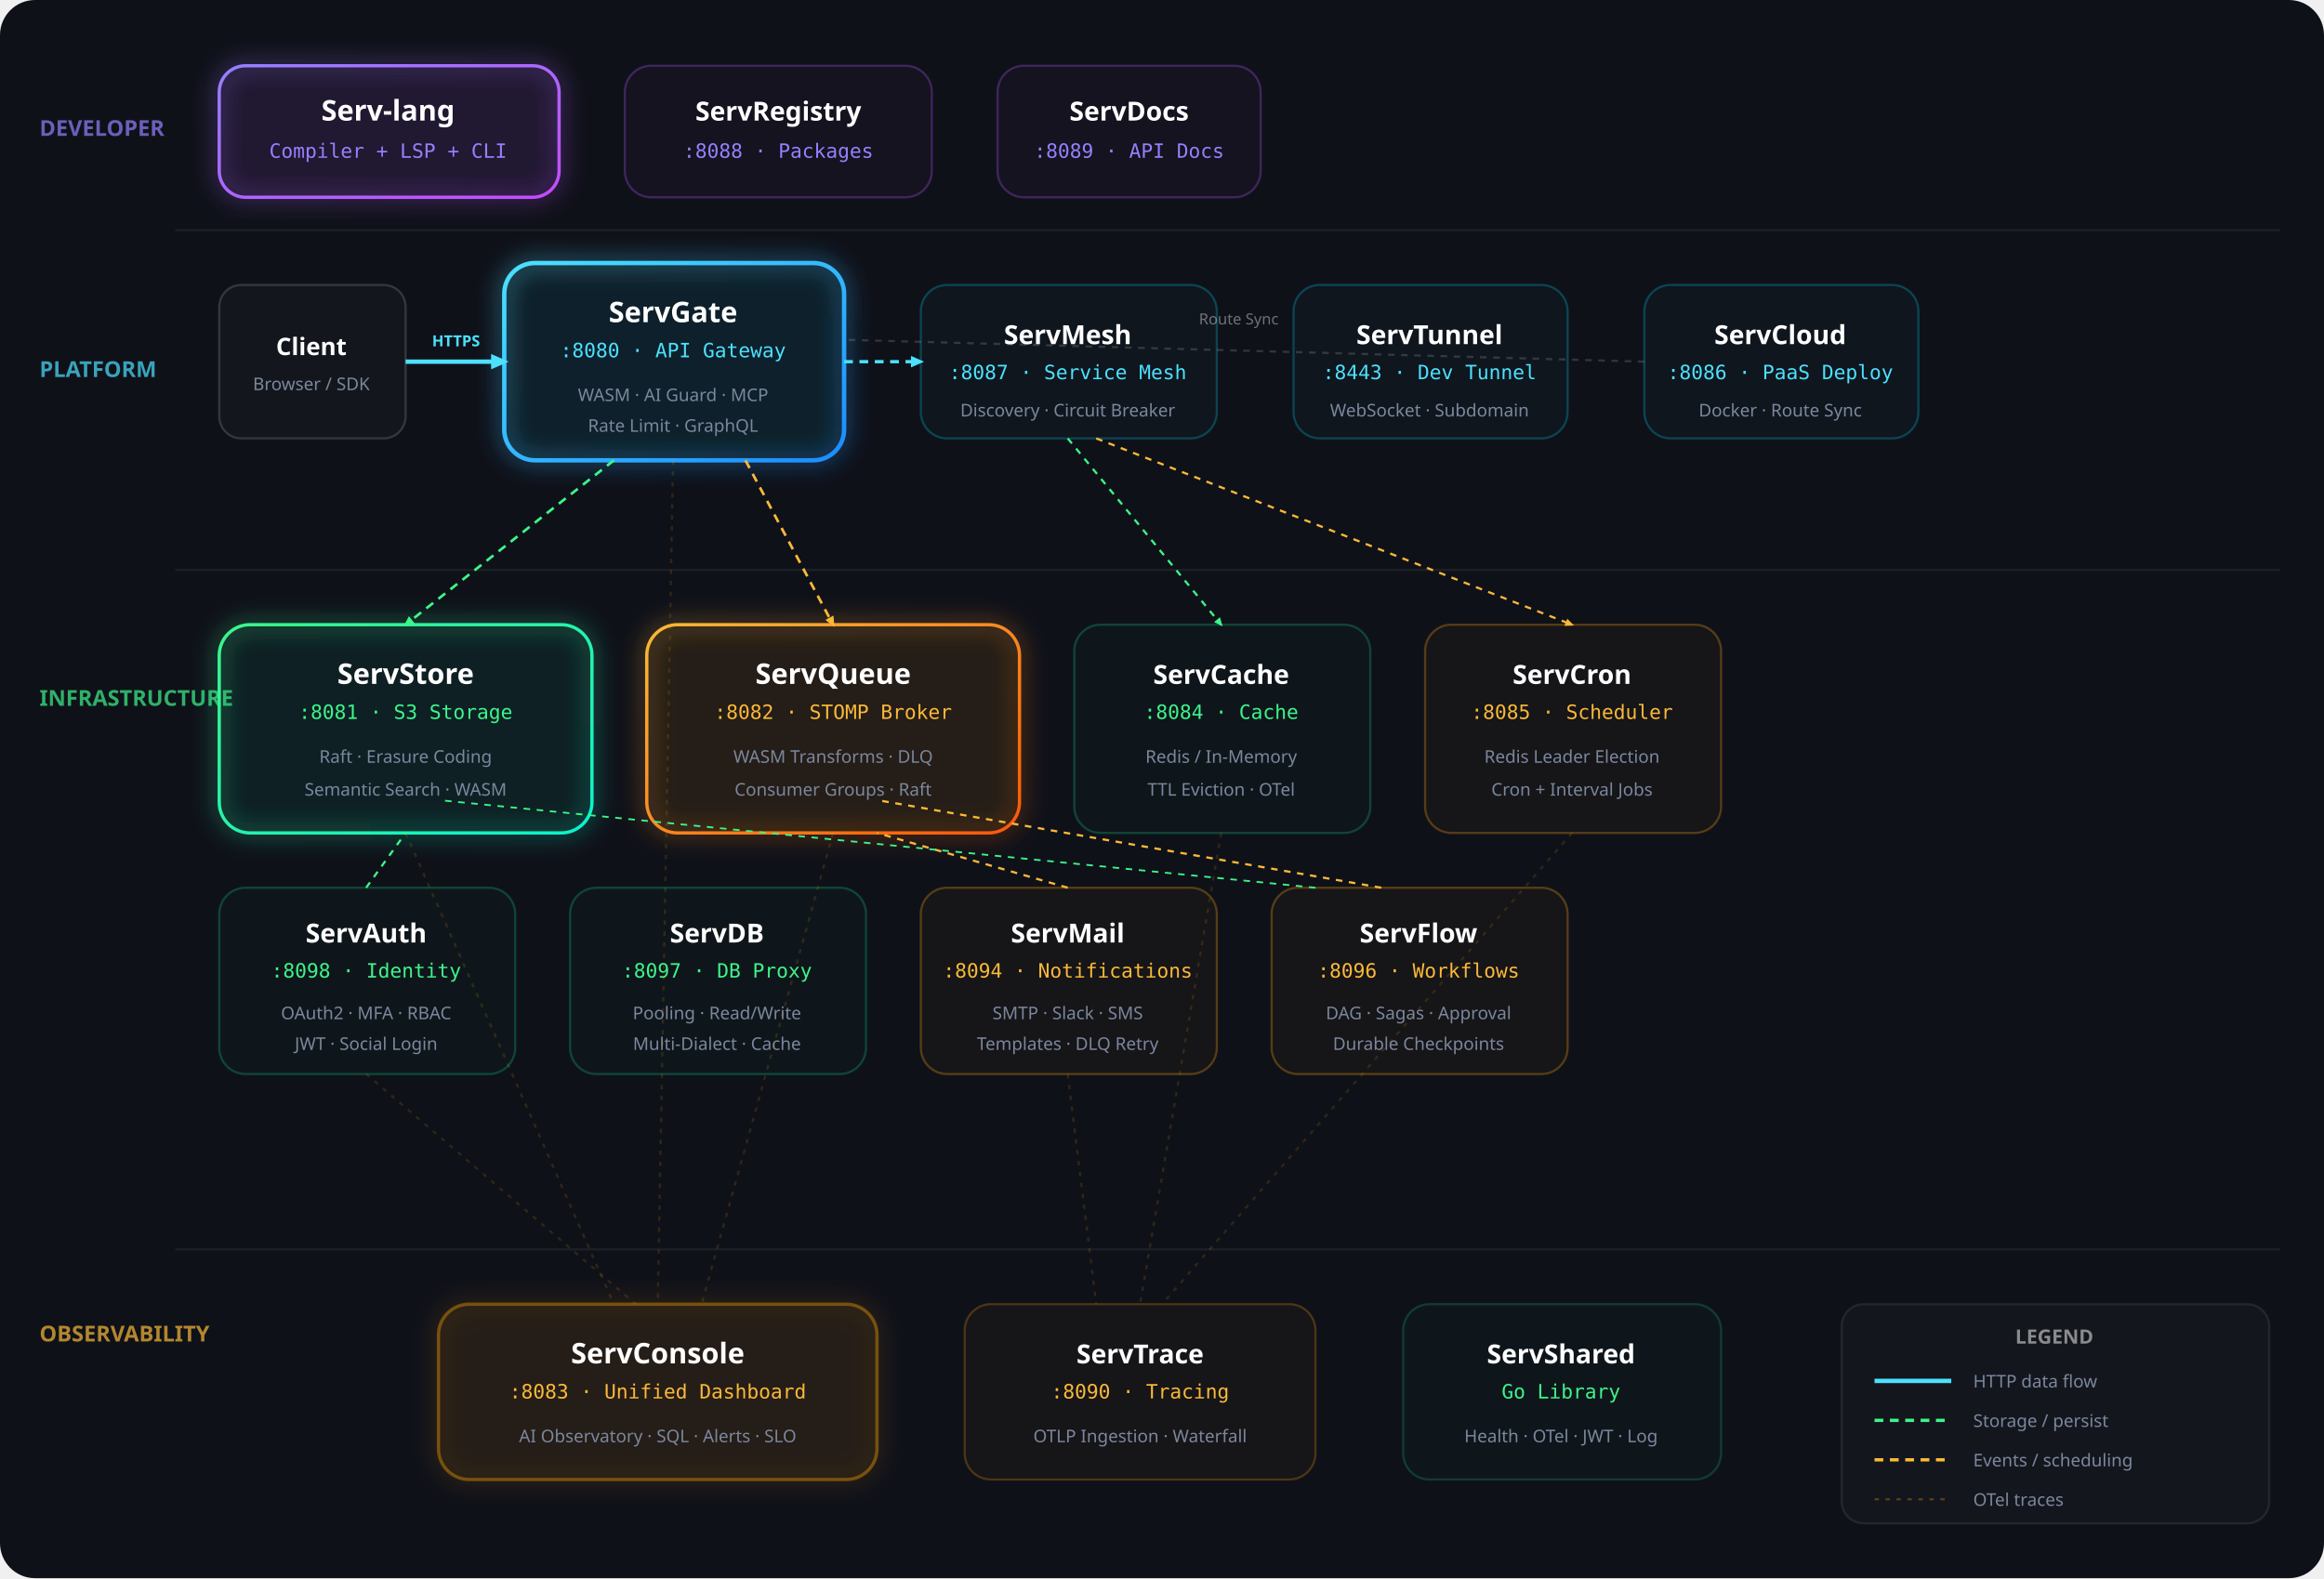
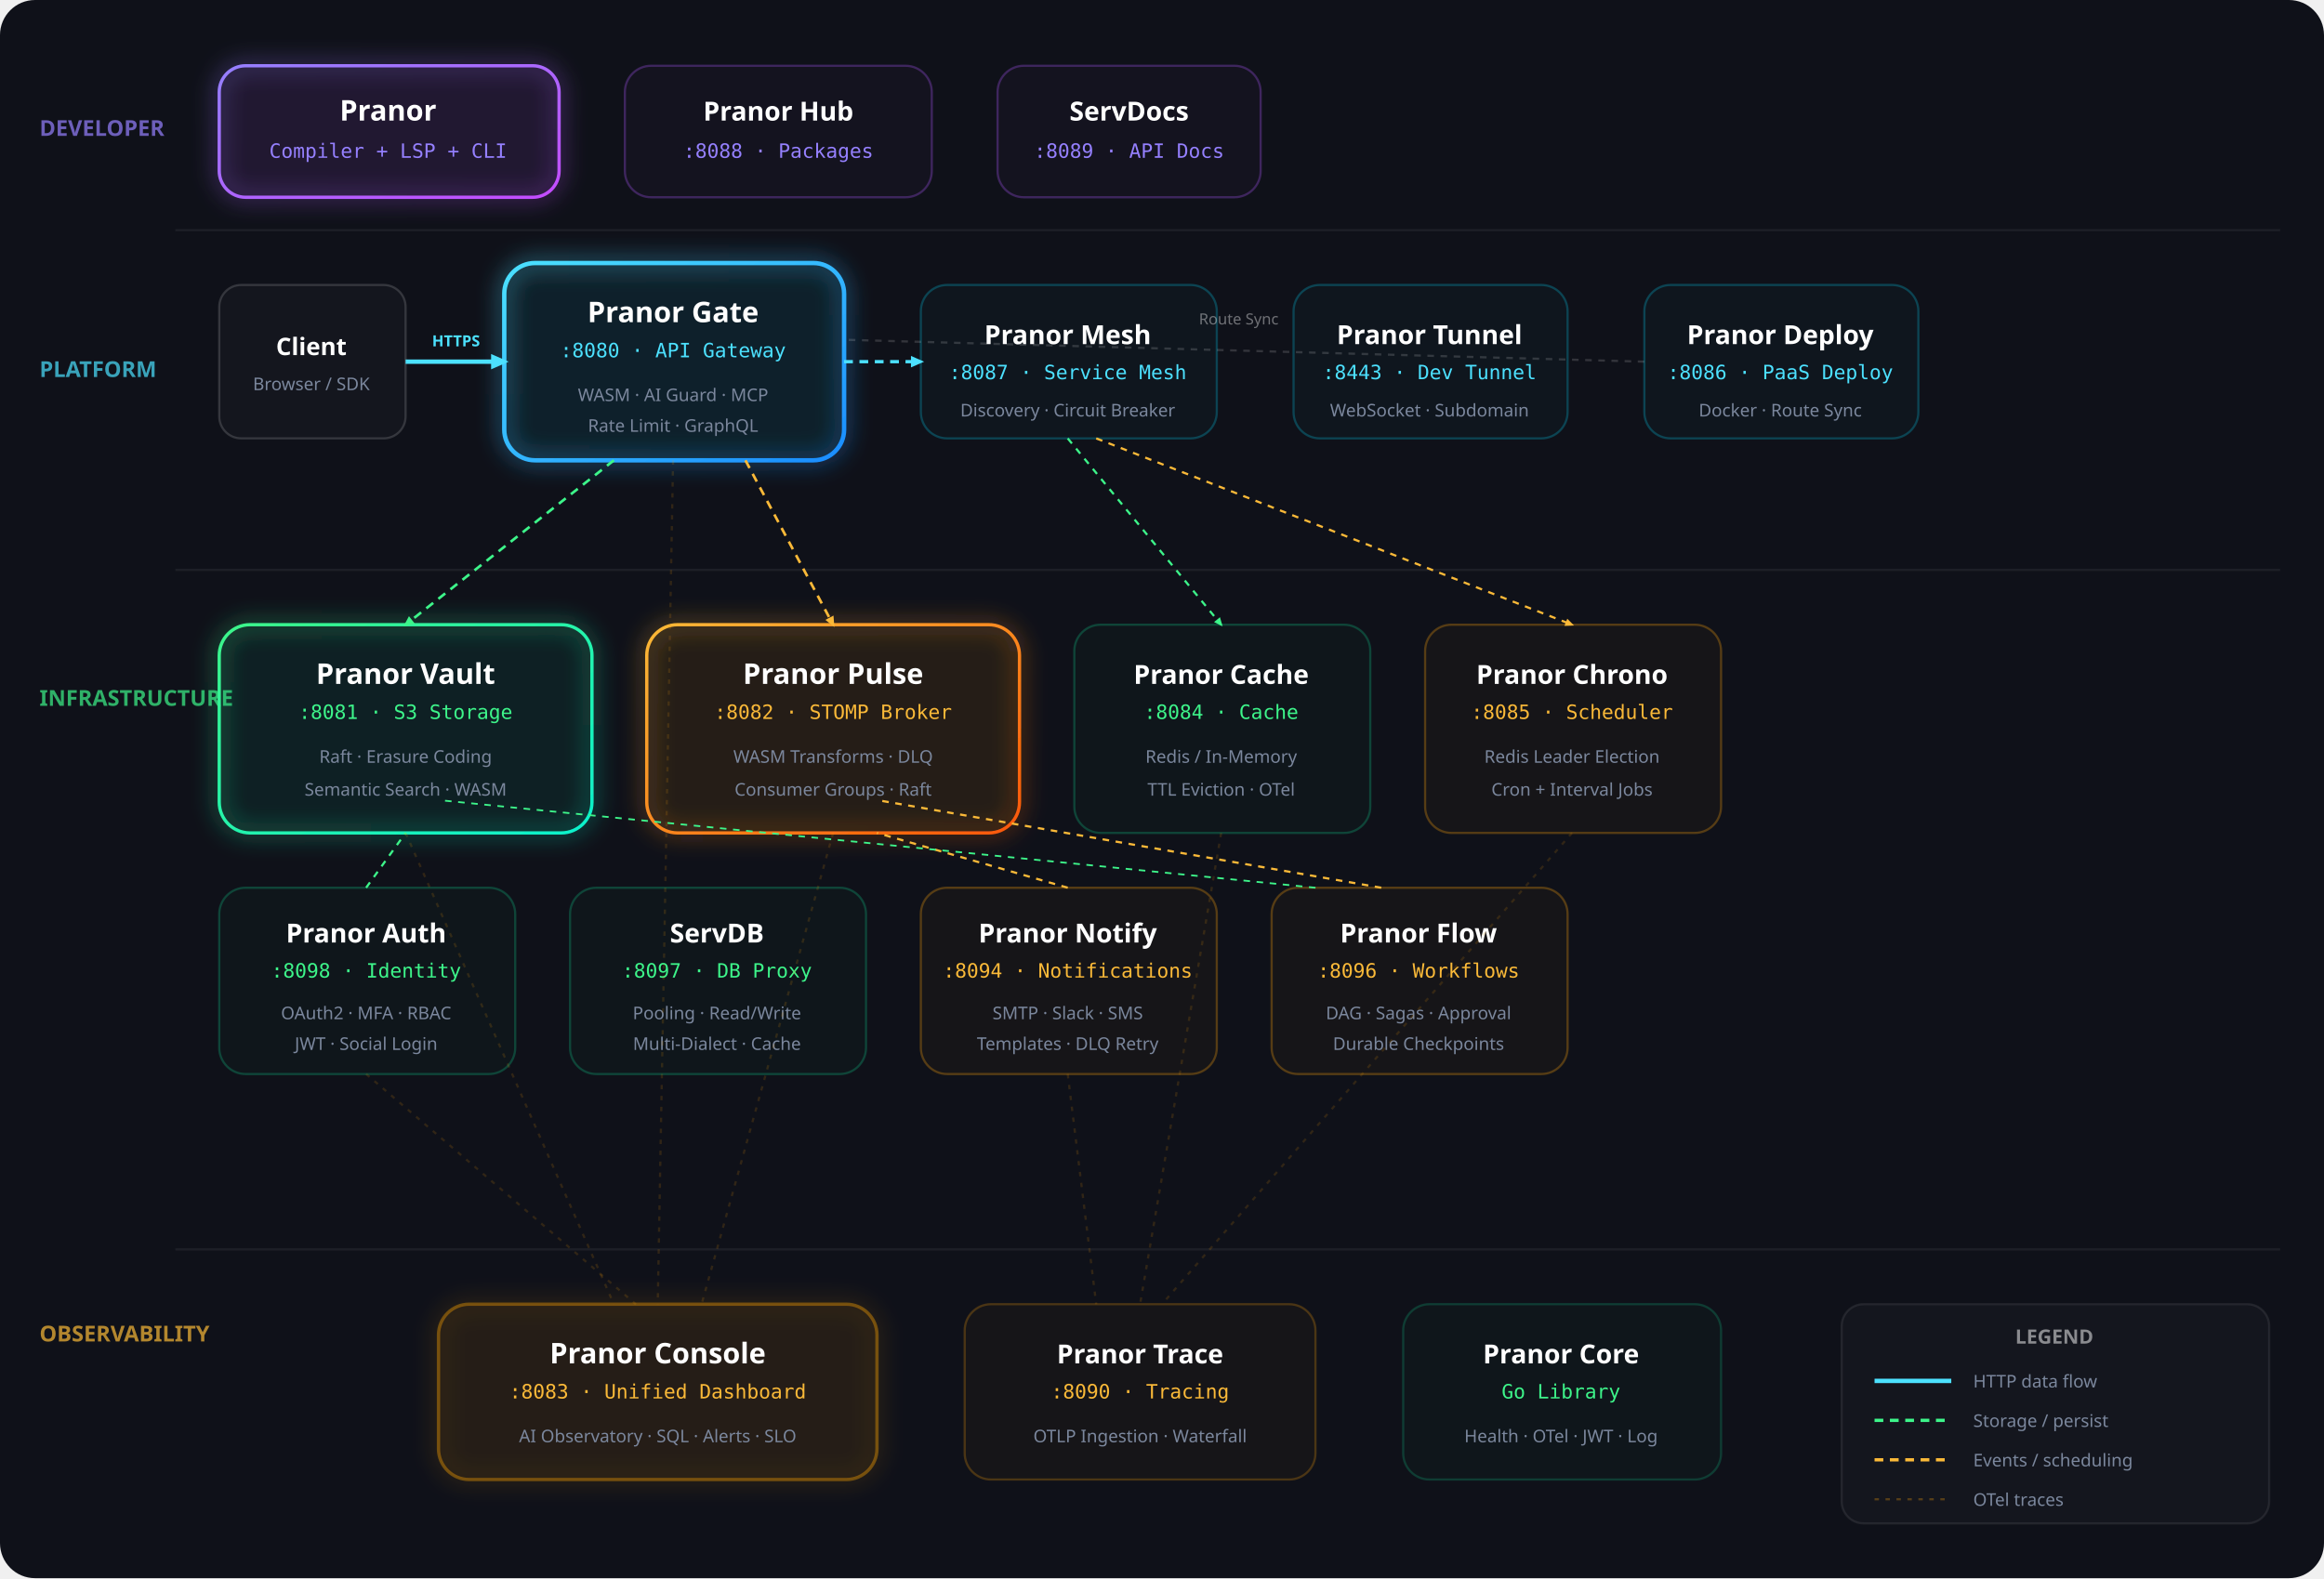
<svg xmlns="http://www.w3.org/2000/svg" viewBox="0 0 1060 720" fill="none">
  <rect width="1060" height="720" rx="16" fill="#0f1119" />
  <defs>
    <filter id="glow-purple" x="-20%" y="-20%" width="140%" height="140%">
      <feGaussianBlur stdDeviation="5" result="blur" />
      <feMerge>
        <feMergeNode in="blur" />
        <feMergeNode in="SourceGraphic" />
      </feMerge>
    </filter>
    <filter id="glow-blue" x="-20%" y="-20%" width="140%" height="140%">
      <feGaussianBlur stdDeviation="5" result="blur" />
      <feMerge>
        <feMergeNode in="blur" />
        <feMergeNode in="SourceGraphic" />
      </feMerge>
    </filter>
    <filter id="glow-green" x="-20%" y="-20%" width="140%" height="140%">
      <feGaussianBlur stdDeviation="5" result="blur" />
      <feMerge>
        <feMergeNode in="blur" />
        <feMergeNode in="SourceGraphic" />
      </feMerge>
    </filter>
    <filter id="glow-orange" x="-20%" y="-20%" width="140%" height="140%">
      <feGaussianBlur stdDeviation="5" result="blur" />
      <feMerge>
        <feMergeNode in="blur" />
        <feMergeNode in="SourceGraphic" />
      </feMerge>
    </filter>
    <linearGradient id="grad-gate" x1="0" y1="0" x2="1" y2="1">
      <stop offset="0%" stop-color="hsl(190,100%,65%)" />
      <stop offset="100%" stop-color="hsl(210,100%,55%)" />
    </linearGradient>
    <linearGradient id="grad-lang" x1="0" y1="0" x2="1" y2="1">
      <stop offset="0%" stop-color="hsl(250,100%,75%)" />
      <stop offset="100%" stop-color="hsl(280,100%,65%)" />
    </linearGradient>
    <linearGradient id="grad-store" x1="0" y1="0" x2="1" y2="1">
      <stop offset="0%" stop-color="hsl(145,90%,60%)" />
      <stop offset="100%" stop-color="hsl(170,90%,50%)" />
    </linearGradient>
    <linearGradient id="grad-queue" x1="0" y1="0" x2="1" y2="1">
      <stop offset="0%" stop-color="hsl(40,95%,60%)" />
      <stop offset="100%" stop-color="hsl(20,95%,50%)" />
    </linearGradient>
    <marker id="arr-b" viewBox="0 0 10 10" refX="6" refY="5" markerWidth="5" markerHeight="5" orient="auto-start-reverse">
      <path d="M0 1.5L8 5 0 8.5z" fill="hsl(190,100%,65%)" />
    </marker>
    <marker id="arr-g" viewBox="0 0 10 10" refX="6" refY="5" markerWidth="5" markerHeight="5" orient="auto-start-reverse">
      <path d="M0 1.5L8 5 0 8.5z" fill="hsl(145,90%,60%)" />
    </marker>
    <marker id="arr-o" viewBox="0 0 10 10" refX="6" refY="5" markerWidth="5" markerHeight="5" orient="auto-start-reverse">
      <path d="M0 1.5L8 5 0 8.5z" fill="hsl(40,95%,60%)" />
    </marker>
  </defs>
  <text x="18" y="62" fill="hsl(250,100%,75%)" font-size="10" font-family="sans-serif" font-weight="700" opacity="0.7">DEVELOPER</text>
  <text x="18" y="172" fill="hsl(190,100%,65%)" font-size="10" font-family="sans-serif" font-weight="700" opacity="0.7">PLATFORM</text>
  <text x="18" y="322" fill="hsl(145,90%,60%)" font-size="10" font-family="sans-serif" font-weight="700" opacity="0.7">INFRASTRUCTURE</text>
  <text x="18" y="612" fill="hsl(40,95%,60%)" font-size="10" font-family="sans-serif" font-weight="700" opacity="0.7">OBSERVABILITY</text>
  <line x1="80" y1="105" x2="1040" y2="105" stroke="rgba(255,255,255,0.06)" stroke-width="1" />
  <line x1="80" y1="260" x2="1040" y2="260" stroke="rgba(255,255,255,0.06)" stroke-width="1" />
  <line x1="80" y1="570" x2="1040" y2="570" stroke="rgba(255,255,255,0.06)" stroke-width="1" />
  <rect x="100" y="30" width="155" height="60" rx="12" fill="rgba(168,85,247,0.06)" stroke="url(#grad-lang)" stroke-width="1.5" filter="url(#glow-purple)" />
-   <text x="177" y="55" fill="#fff" font-size="13" font-family="sans-serif" font-weight="700" text-anchor="middle">Serv-lang</text>
+   <text x="177" y="55" fill="#fff" font-size="13" font-family="sans-serif" font-weight="700" text-anchor="middle">Pranor</text>
  <text x="177" y="72" fill="hsl(250,100%,75%)" font-size="9" font-family="monospace" text-anchor="middle">Compiler + LSP + CLI</text>
  <rect x="285" y="30" width="140" height="60" rx="12" fill="rgba(168,85,247,0.03)" stroke="rgba(168,85,247,0.3)" stroke-width="1" />
-   <text x="355" y="55" fill="#fff" font-size="12" font-family="sans-serif" font-weight="700" text-anchor="middle">ServRegistry</text>
+   <text x="355" y="55" fill="#fff" font-size="12" font-family="sans-serif" font-weight="700" text-anchor="middle">Pranor Hub</text>
  <text x="355" y="72" fill="hsl(250,100%,75%)" font-size="9" font-family="monospace" text-anchor="middle">:8088 · Packages</text>
  <rect x="455" y="30" width="120" height="60" rx="12" fill="rgba(168,85,247,0.03)" stroke="rgba(168,85,247,0.3)" stroke-width="1" />
  <text x="515" y="55" fill="#fff" font-size="12" font-family="sans-serif" font-weight="700" text-anchor="middle">ServDocs</text>
  <text x="515" y="72" fill="hsl(250,100%,75%)" font-size="9" font-family="monospace" text-anchor="middle">:8089 · API Docs</text>
  <rect x="100" y="130" width="85" height="70" rx="10" fill="rgba(255,255,255,0.02)" stroke="rgba(255,255,255,0.15)" stroke-width="1" />
  <text x="142" y="162" fill="#fff" font-size="11" font-family="sans-serif" font-weight="700" text-anchor="middle">Client</text>
  <text x="142" y="178" fill="hsl(220,15%,55%)" font-size="8" font-family="sans-serif" text-anchor="middle">Browser / SDK</text>
  <rect x="230" y="120" width="155" height="90" rx="14" fill="rgba(6,182,212,0.05)" stroke="url(#grad-gate)" stroke-width="2" filter="url(#glow-blue)" />
-   <text x="307" y="147" fill="#fff" font-size="13" font-family="sans-serif" font-weight="700" text-anchor="middle">ServGate</text>
+   <text x="307" y="147" fill="#fff" font-size="13" font-family="sans-serif" font-weight="700" text-anchor="middle">Pranor Gate</text>
  <text x="307" y="163" fill="hsl(190,100%,65%)" font-size="9" font-family="monospace" text-anchor="middle">:8080 · API Gateway</text>
  <text x="307" y="183" fill="hsl(220,15%,55%)" font-size="8" font-family="sans-serif" text-anchor="middle">WASM · AI Guard · MCP</text>
  <text x="307" y="197" fill="hsl(220,15%,55%)" font-size="8" font-family="sans-serif" text-anchor="middle">Rate Limit · GraphQL</text>
  <rect x="420" y="130" width="135" height="70" rx="12" fill="rgba(6,182,212,0.03)" stroke="rgba(6,182,212,0.3)" stroke-width="1" />
-   <text x="487" y="157" fill="#fff" font-size="12" font-family="sans-serif" font-weight="700" text-anchor="middle">ServMesh</text>
+   <text x="487" y="157" fill="#fff" font-size="12" font-family="sans-serif" font-weight="700" text-anchor="middle">Pranor Mesh</text>
  <text x="487" y="173" fill="hsl(190,100%,65%)" font-size="9" font-family="monospace" text-anchor="middle">:8087 · Service Mesh</text>
  <text x="487" y="190" fill="hsl(220,15%,55%)" font-size="8" font-family="sans-serif" text-anchor="middle">Discovery · Circuit Breaker</text>
  <rect x="590" y="130" width="125" height="70" rx="12" fill="rgba(6,182,212,0.03)" stroke="rgba(6,182,212,0.3)" stroke-width="1" />
-   <text x="652" y="157" fill="#fff" font-size="12" font-family="sans-serif" font-weight="700" text-anchor="middle">ServTunnel</text>
+   <text x="652" y="157" fill="#fff" font-size="12" font-family="sans-serif" font-weight="700" text-anchor="middle">Pranor Tunnel</text>
  <text x="652" y="173" fill="hsl(190,100%,65%)" font-size="9" font-family="monospace" text-anchor="middle">:8443 · Dev Tunnel</text>
  <text x="652" y="190" fill="hsl(220,15%,55%)" font-size="8" font-family="sans-serif" text-anchor="middle">WebSocket · Subdomain</text>
  <rect x="750" y="130" width="125" height="70" rx="12" fill="rgba(6,182,212,0.03)" stroke="rgba(6,182,212,0.3)" stroke-width="1" />
-   <text x="812" y="157" fill="#fff" font-size="12" font-family="sans-serif" font-weight="700" text-anchor="middle">ServCloud</text>
+   <text x="812" y="157" fill="#fff" font-size="12" font-family="sans-serif" font-weight="700" text-anchor="middle">Pranor Deploy</text>
  <text x="812" y="173" fill="hsl(190,100%,65%)" font-size="9" font-family="monospace" text-anchor="middle">:8086 · PaaS Deploy</text>
  <text x="812" y="190" fill="hsl(220,15%,55%)" font-size="8" font-family="sans-serif" text-anchor="middle">Docker · Route Sync</text>
  <rect x="100" y="285" width="170" height="95" rx="14" fill="rgba(16,185,129,0.05)" stroke="url(#grad-store)" stroke-width="1.5" filter="url(#glow-green)" />
-   <text x="185" y="312" fill="#fff" font-size="13" font-family="sans-serif" font-weight="700" text-anchor="middle">ServStore</text>
+   <text x="185" y="312" fill="#fff" font-size="13" font-family="sans-serif" font-weight="700" text-anchor="middle">Pranor Vault</text>
  <text x="185" y="328" fill="hsl(145,90%,60%)" font-size="9" font-family="monospace" text-anchor="middle">:8081 · S3 Storage</text>
  <text x="185" y="348" fill="hsl(220,15%,55%)" font-size="8" font-family="sans-serif" text-anchor="middle">Raft · Erasure Coding</text>
  <text x="185" y="363" fill="hsl(220,15%,55%)" font-size="8" font-family="sans-serif" text-anchor="middle">Semantic Search · WASM</text>
  <rect x="295" y="285" width="170" height="95" rx="14" fill="rgba(245,158,11,0.05)" stroke="url(#grad-queue)" stroke-width="1.5" filter="url(#glow-orange)" />
-   <text x="380" y="312" fill="#fff" font-size="13" font-family="sans-serif" font-weight="700" text-anchor="middle">ServQueue</text>
+   <text x="380" y="312" fill="#fff" font-size="13" font-family="sans-serif" font-weight="700" text-anchor="middle">Pranor Pulse</text>
  <text x="380" y="328" fill="hsl(40,95%,60%)" font-size="9" font-family="monospace" text-anchor="middle">:8082 · STOMP Broker</text>
  <text x="380" y="348" fill="hsl(220,15%,55%)" font-size="8" font-family="sans-serif" text-anchor="middle">WASM Transforms · DLQ</text>
  <text x="380" y="363" fill="hsl(220,15%,55%)" font-size="8" font-family="sans-serif" text-anchor="middle">Consumer Groups · Raft</text>
  <rect x="490" y="285" width="135" height="95" rx="12" fill="rgba(16,185,129,0.03)" stroke="rgba(16,185,129,0.3)" stroke-width="1" />
-   <text x="557" y="312" fill="#fff" font-size="12" font-family="sans-serif" font-weight="700" text-anchor="middle">ServCache</text>
+   <text x="557" y="312" fill="#fff" font-size="12" font-family="sans-serif" font-weight="700" text-anchor="middle">Pranor Cache</text>
  <text x="557" y="328" fill="hsl(145,90%,60%)" font-size="9" font-family="monospace" text-anchor="middle">:8084 · Cache</text>
  <text x="557" y="348" fill="hsl(220,15%,55%)" font-size="8" font-family="sans-serif" text-anchor="middle">Redis / In-Memory</text>
  <text x="557" y="363" fill="hsl(220,15%,55%)" font-size="8" font-family="sans-serif" text-anchor="middle">TTL Eviction · OTel</text>
  <rect x="650" y="285" width="135" height="95" rx="12" fill="rgba(245,158,11,0.03)" stroke="rgba(245,158,11,0.3)" stroke-width="1" />
-   <text x="717" y="312" fill="#fff" font-size="12" font-family="sans-serif" font-weight="700" text-anchor="middle">ServCron</text>
+   <text x="717" y="312" fill="#fff" font-size="12" font-family="sans-serif" font-weight="700" text-anchor="middle">Pranor Chrono</text>
  <text x="717" y="328" fill="hsl(40,95%,60%)" font-size="9" font-family="monospace" text-anchor="middle">:8085 · Scheduler</text>
  <text x="717" y="348" fill="hsl(220,15%,55%)" font-size="8" font-family="sans-serif" text-anchor="middle">Redis Leader Election</text>
  <text x="717" y="363" fill="hsl(220,15%,55%)" font-size="8" font-family="sans-serif" text-anchor="middle">Cron + Interval Jobs</text>
  <rect x="100" y="405" width="135" height="85" rx="12" fill="rgba(16,185,129,0.03)" stroke="rgba(16,185,129,0.3)" stroke-width="1" />
-   <text x="167" y="430" fill="#fff" font-size="12" font-family="sans-serif" font-weight="700" text-anchor="middle">ServAuth</text>
+   <text x="167" y="430" fill="#fff" font-size="12" font-family="sans-serif" font-weight="700" text-anchor="middle">Pranor Auth</text>
  <text x="167" y="446" fill="hsl(145,90%,60%)" font-size="9" font-family="monospace" text-anchor="middle">:8098 · Identity</text>
  <text x="167" y="465" fill="hsl(220,15%,55%)" font-size="8" font-family="sans-serif" text-anchor="middle">OAuth2 · MFA · RBAC</text>
  <text x="167" y="479" fill="hsl(220,15%,55%)" font-size="8" font-family="sans-serif" text-anchor="middle">JWT · Social Login</text>
  <rect x="260" y="405" width="135" height="85" rx="12" fill="rgba(16,185,129,0.03)" stroke="rgba(16,185,129,0.3)" stroke-width="1" />
  <text x="327" y="430" fill="#fff" font-size="12" font-family="sans-serif" font-weight="700" text-anchor="middle">ServDB</text>
  <text x="327" y="446" fill="hsl(145,90%,60%)" font-size="9" font-family="monospace" text-anchor="middle">:8097 · DB Proxy</text>
  <text x="327" y="465" fill="hsl(220,15%,55%)" font-size="8" font-family="sans-serif" text-anchor="middle">Pooling · Read/Write</text>
  <text x="327" y="479" fill="hsl(220,15%,55%)" font-size="8" font-family="sans-serif" text-anchor="middle">Multi-Dialect · Cache</text>
  <rect x="420" y="405" width="135" height="85" rx="12" fill="rgba(245,158,11,0.03)" stroke="rgba(245,158,11,0.3)" stroke-width="1" />
-   <text x="487" y="430" fill="#fff" font-size="12" font-family="sans-serif" font-weight="700" text-anchor="middle">ServMail</text>
+   <text x="487" y="430" fill="#fff" font-size="12" font-family="sans-serif" font-weight="700" text-anchor="middle">Pranor Notify</text>
  <text x="487" y="446" fill="hsl(40,95%,60%)" font-size="9" font-family="monospace" text-anchor="middle">:8094 · Notifications</text>
  <text x="487" y="465" fill="hsl(220,15%,55%)" font-size="8" font-family="sans-serif" text-anchor="middle">SMTP · Slack · SMS</text>
  <text x="487" y="479" fill="hsl(220,15%,55%)" font-size="8" font-family="sans-serif" text-anchor="middle">Templates · DLQ Retry</text>
  <rect x="580" y="405" width="135" height="85" rx="12" fill="rgba(245,158,11,0.03)" stroke="rgba(245,158,11,0.3)" stroke-width="1" />
-   <text x="647" y="430" fill="#fff" font-size="12" font-family="sans-serif" font-weight="700" text-anchor="middle">ServFlow</text>
+   <text x="647" y="430" fill="#fff" font-size="12" font-family="sans-serif" font-weight="700" text-anchor="middle">Pranor Flow</text>
  <text x="647" y="446" fill="hsl(40,95%,60%)" font-size="9" font-family="monospace" text-anchor="middle">:8096 · Workflows</text>
  <text x="647" y="465" fill="hsl(220,15%,55%)" font-size="8" font-family="sans-serif" text-anchor="middle">DAG · Sagas · Approval</text>
  <text x="647" y="479" fill="hsl(220,15%,55%)" font-size="8" font-family="sans-serif" text-anchor="middle">Durable Checkpoints</text>
  <rect x="200" y="595" width="200" height="80" rx="14" fill="rgba(245,158,11,0.05)" stroke="rgba(245,158,11,0.4)" stroke-width="1.5" filter="url(#glow-orange)" />
-   <text x="300" y="622" fill="#fff" font-size="13" font-family="sans-serif" font-weight="700" text-anchor="middle">ServConsole</text>
+   <text x="300" y="622" fill="#fff" font-size="13" font-family="sans-serif" font-weight="700" text-anchor="middle">Pranor Console</text>
  <text x="300" y="638" fill="hsl(40,95%,60%)" font-size="9" font-family="monospace" text-anchor="middle">:8083 · Unified Dashboard</text>
  <text x="300" y="658" fill="hsl(220,15%,55%)" font-size="8" font-family="sans-serif" text-anchor="middle">AI Observatory · SQL · Alerts · SLO</text>
  <rect x="440" y="595" width="160" height="80" rx="12" fill="rgba(245,158,11,0.03)" stroke="rgba(245,158,11,0.25)" stroke-width="1" />
-   <text x="520" y="622" fill="#fff" font-size="12" font-family="sans-serif" font-weight="700" text-anchor="middle">ServTrace</text>
+   <text x="520" y="622" fill="#fff" font-size="12" font-family="sans-serif" font-weight="700" text-anchor="middle">Pranor Trace</text>
  <text x="520" y="638" fill="hsl(40,95%,60%)" font-size="9" font-family="monospace" text-anchor="middle">:8090 · Tracing</text>
  <text x="520" y="658" fill="hsl(220,15%,55%)" font-size="8" font-family="sans-serif" text-anchor="middle">OTLP Ingestion · Waterfall</text>
  <rect x="640" y="595" width="145" height="80" rx="12" fill="rgba(16,185,129,0.03)" stroke="rgba(16,185,129,0.25)" stroke-width="1" />
-   <text x="712" y="622" fill="#fff" font-size="12" font-family="sans-serif" font-weight="700" text-anchor="middle">ServShared</text>
+   <text x="712" y="622" fill="#fff" font-size="12" font-family="sans-serif" font-weight="700" text-anchor="middle">Pranor Core</text>
  <text x="712" y="638" fill="hsl(145,90%,60%)" font-size="9" font-family="monospace" text-anchor="middle">Go Library</text>
  <text x="712" y="658" fill="hsl(220,15%,55%)" font-size="8" font-family="sans-serif" text-anchor="middle">Health · OTel · JWT · Log</text>
  <path d="M185 165L230 165" stroke="hsl(190,100%,65%)" stroke-width="2" marker-end="url(#arr-b)" />
  <text x="208" y="158" fill="hsl(190,100%,65%)" font-size="7" font-family="sans-serif" font-weight="600" text-anchor="middle">HTTPS</text>
  <path d="M385 165L420 165" stroke="hsl(190,100%,65%)" stroke-width="1.5" marker-end="url(#arr-b)" stroke-dasharray="4,3" />
  <path d="M280 210L185 285" stroke="hsl(145,90%,60%)" stroke-width="1.2" marker-end="url(#arr-g)" stroke-dasharray="4,3" />
  <path d="M340 210L380 285" stroke="hsl(40,95%,60%)" stroke-width="1.2" marker-end="url(#arr-o)" stroke-dasharray="4,3" />
  <path d="M487 200L557 285" stroke="hsl(145,90%,60%)" stroke-width="1" marker-end="url(#arr-g)" stroke-dasharray="3,3" />
  <path d="M500 200L717 285" stroke="hsl(40,95%,60%)" stroke-width="1" marker-end="url(#arr-o)" stroke-dasharray="3,3" />
  <path d="M750 165L385 155" stroke="rgba(255,255,255,0.15)" stroke-width="1" stroke-dasharray="3,3" />
  <text x="565" y="148" fill="rgba(255,255,255,0.4)" font-size="7" font-family="sans-serif" text-anchor="middle">Route Sync</text>
  <path d="M167 405L185 380" stroke="hsl(145,90%,60%)" stroke-width="1" stroke-dasharray="3,3" />
  <path d="M487 405L400 380" stroke="hsl(40,95%,60%)" stroke-width="1" stroke-dasharray="3,3" />
  <path d="M630 405L400 365" stroke="hsl(40,95%,60%)" stroke-width="1" stroke-dasharray="3,3" />
  <path d="M600 405L200 365" stroke="hsl(145,90%,60%)" stroke-width="0.8" stroke-dasharray="3,3" />
  <path d="M307 210L300 595" stroke="rgba(245,158,11,0.15)" stroke-width="1" stroke-dasharray="2,3" />
  <path d="M185 380L280 595" stroke="rgba(245,158,11,0.15)" stroke-width="1" stroke-dasharray="2,3" />
  <path d="M380 380L320 595" stroke="rgba(245,158,11,0.15)" stroke-width="1" stroke-dasharray="2,3" />
  <path d="M557 380L520 595" stroke="rgba(245,158,11,0.15)" stroke-width="1" stroke-dasharray="2,3" />
  <path d="M717 380L530 595" stroke="rgba(245,158,11,0.15)" stroke-width="1" stroke-dasharray="2,3" />
  <path d="M167 490L290 595" stroke="rgba(245,158,11,0.15)" stroke-width="1" stroke-dasharray="2,3" />
  <path d="M487 490L500 595" stroke="rgba(245,158,11,0.15)" stroke-width="1" stroke-dasharray="2,3" />
  <rect x="840" y="595" width="195" height="100" rx="10" fill="rgba(255,255,255,0.02)" stroke="rgba(255,255,255,0.08)" />
  <text x="937" y="613" fill="rgba(255,255,255,0.5)" font-size="9" font-family="sans-serif" font-weight="700" text-anchor="middle">LEGEND</text>
  <line x1="855" y1="630" x2="890" y2="630" stroke="hsl(190,100%,65%)" stroke-width="2" />
  <text x="900" y="633" fill="hsl(220,15%,55%)" font-size="8" font-family="sans-serif">HTTP data flow</text>
  <line x1="855" y1="648" x2="890" y2="648" stroke="hsl(145,90%,60%)" stroke-width="1.5" stroke-dasharray="4,3" />
  <text x="900" y="651" fill="hsl(220,15%,55%)" font-size="8" font-family="sans-serif">Storage / persist</text>
  <line x1="855" y1="666" x2="890" y2="666" stroke="hsl(40,95%,60%)" stroke-width="1.5" stroke-dasharray="4,3" />
  <text x="900" y="669" fill="hsl(220,15%,55%)" font-size="8" font-family="sans-serif">Events / scheduling</text>
  <line x1="855" y1="684" x2="890" y2="684" stroke="rgba(245,158,11,0.3)" stroke-width="1" stroke-dasharray="2,3" />
  <text x="900" y="687" fill="hsl(220,15%,55%)" font-size="8" font-family="sans-serif">OTel traces</text>
</svg>
